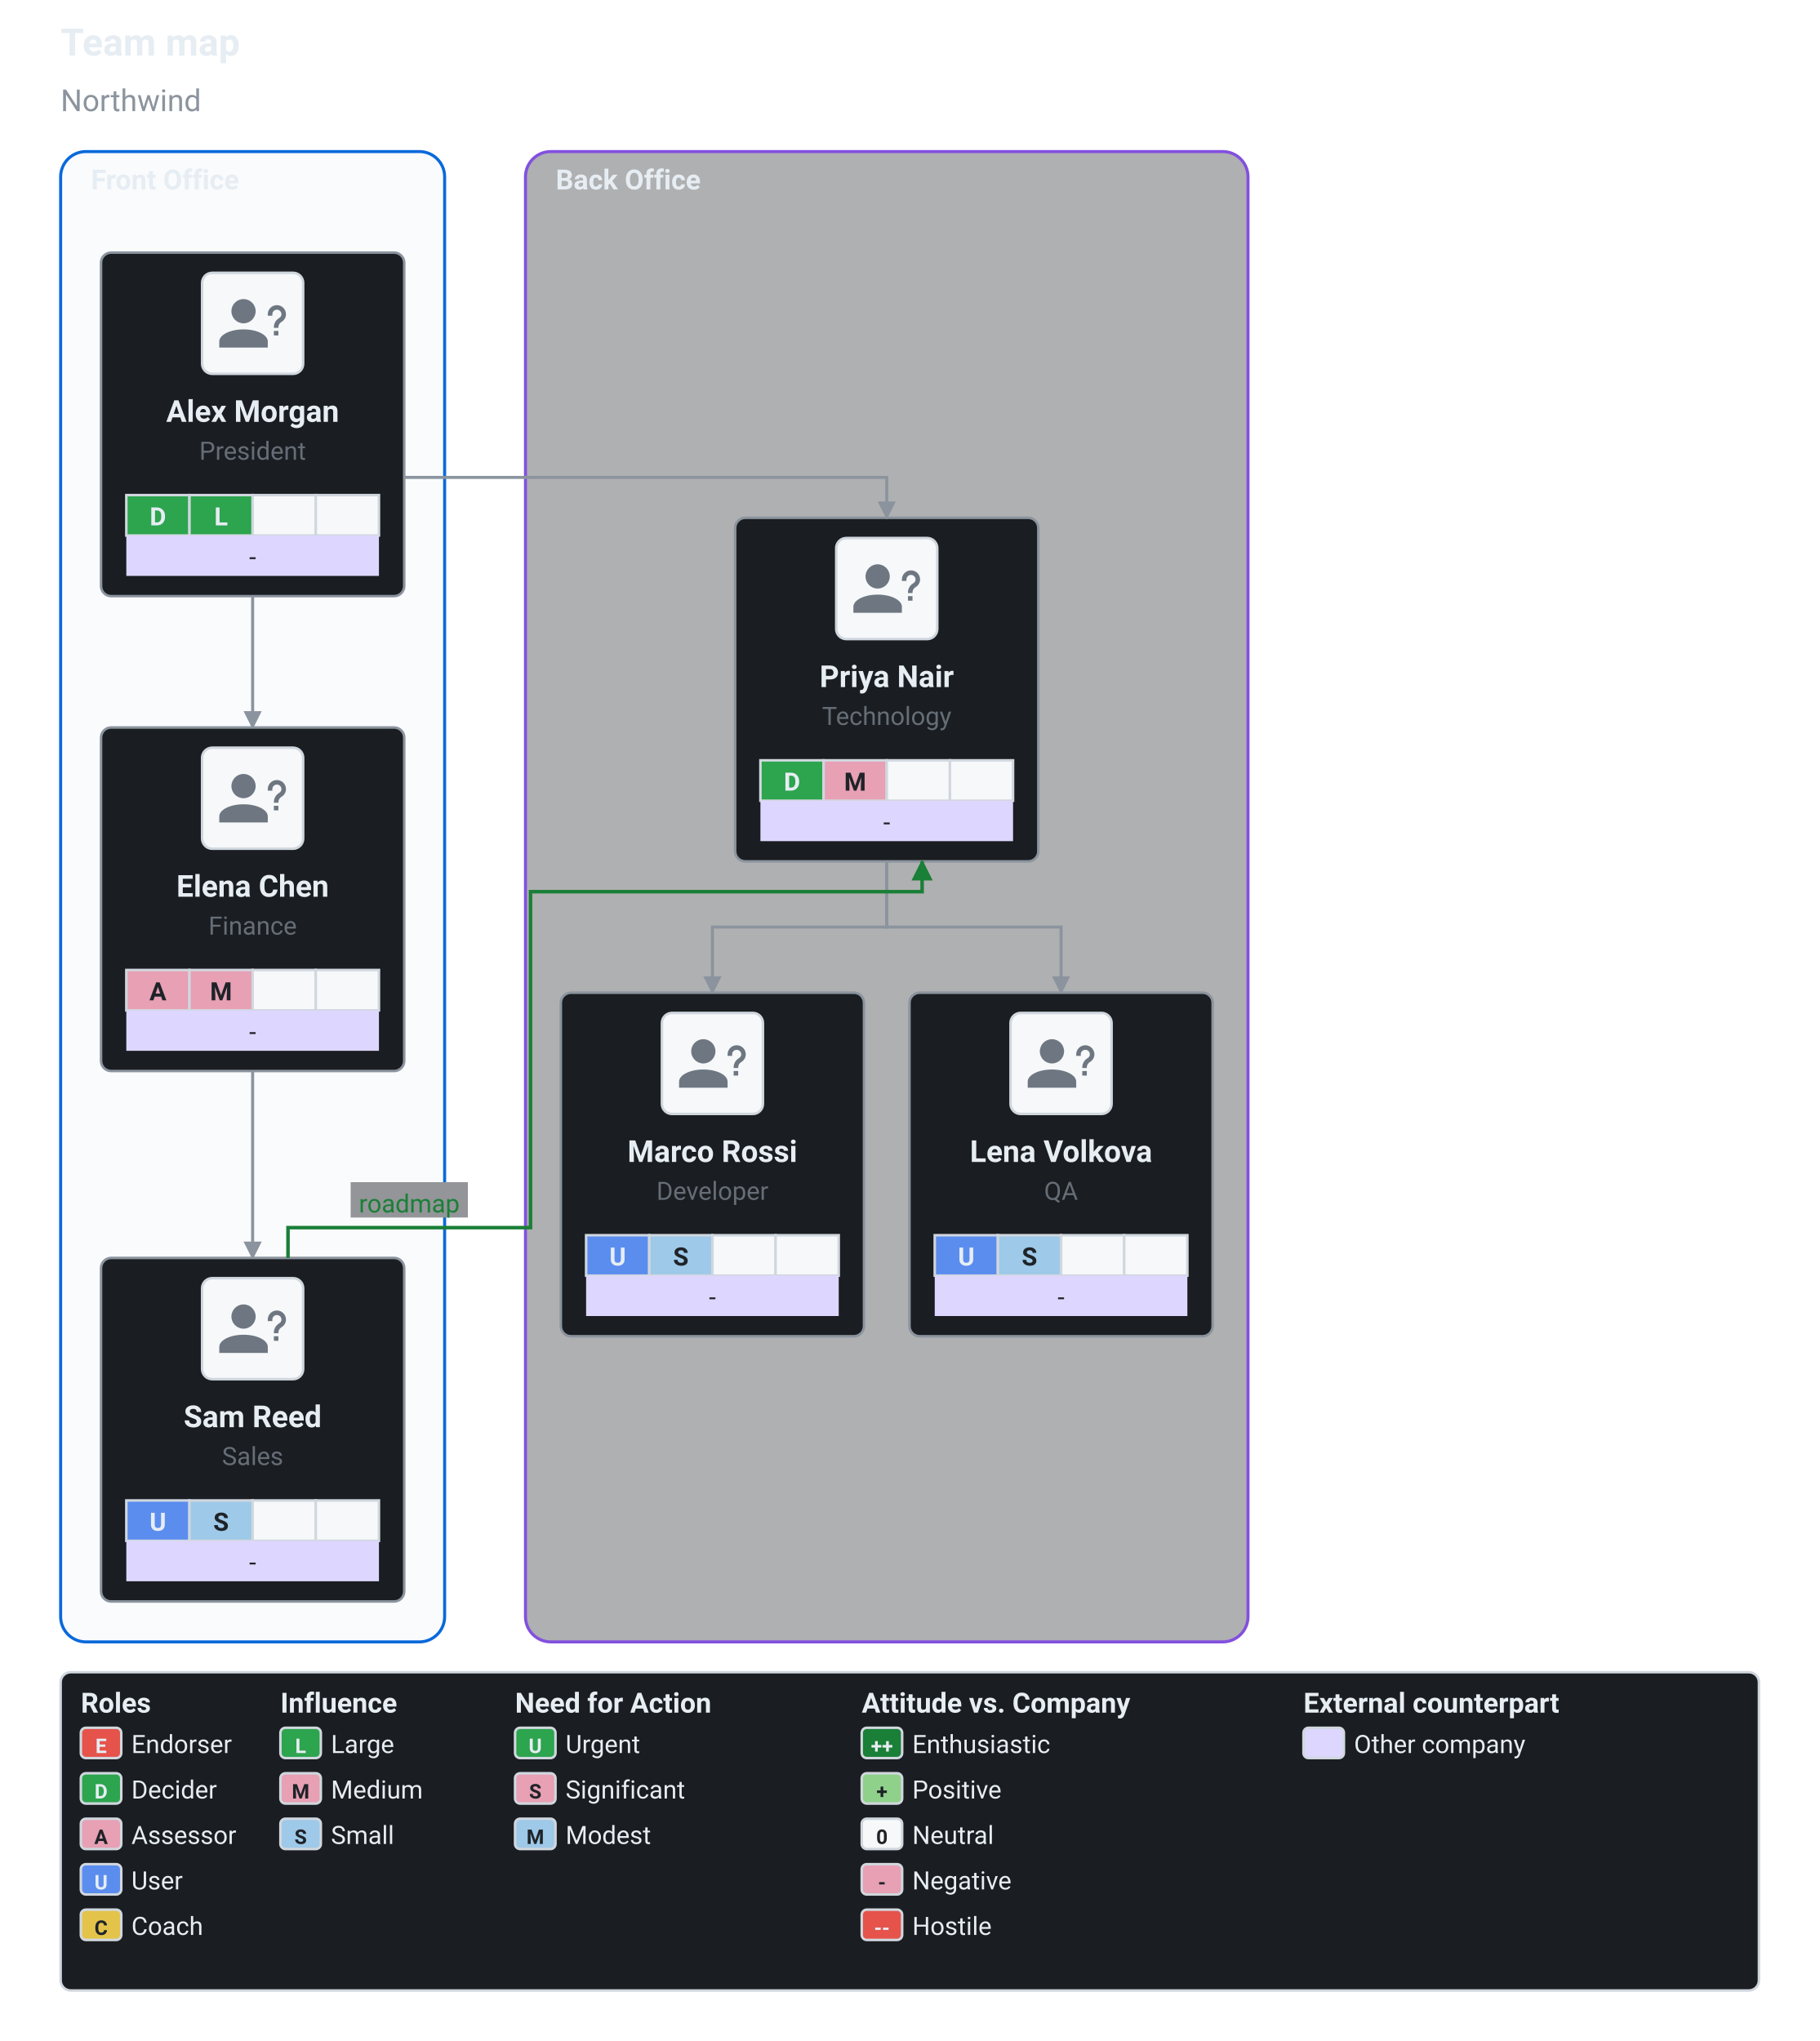
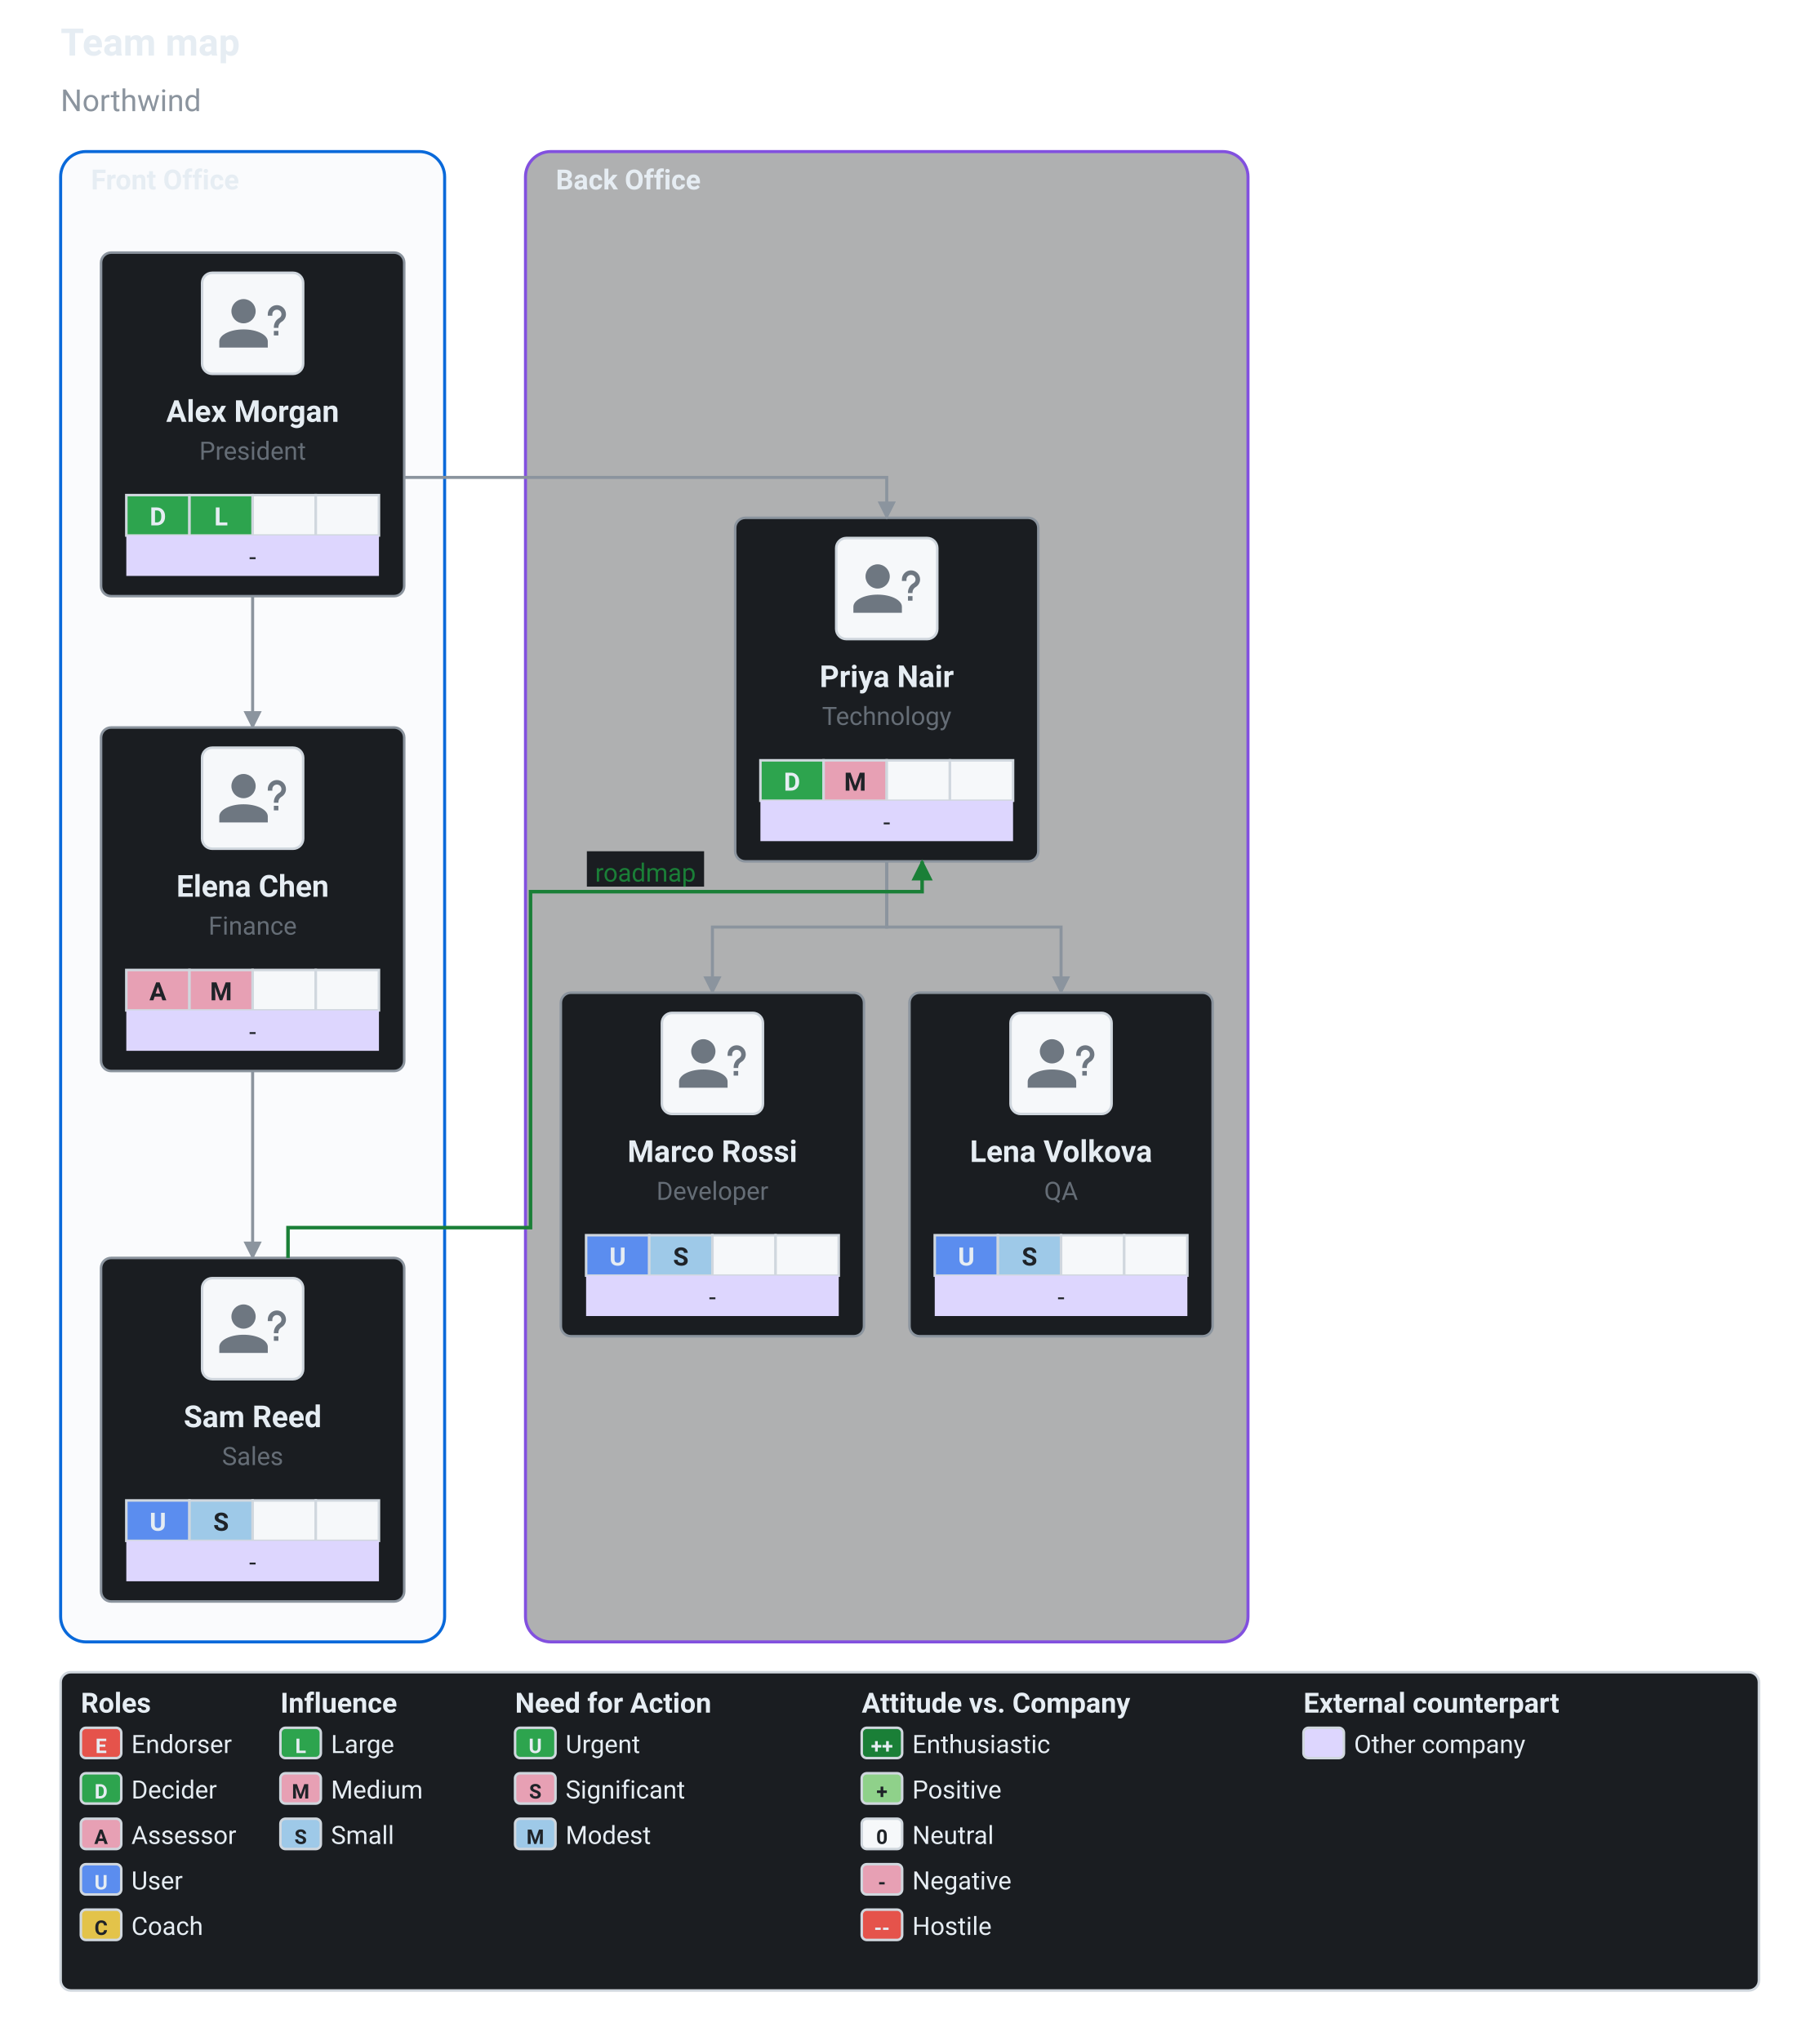
<svg xmlns="http://www.w3.org/2000/svg" viewBox="0 0 720.25 808" width="720.25" height="808" role="img" font-family="system-ui, -apple-system, &quot;Segoe UI&quot;, Roboto, sans-serif">
  <text x="24" y="22" fill="#e6edf3" font-size="15" text-anchor="start" font-weight="700">Team map</text>
  <text x="24" y="44" fill="#8b949e" font-size="12" text-anchor="start">Northwind</text>
  <defs>
    <marker id="ext-pm-report" viewBox="0 0 10 10" refX="9" refY="5" markerWidth="6" markerHeight="6" orient="auto-start-reverse">
      <path d="M 0 0 L 10 5 L 0 10 z" fill="#8b949e" />
    </marker>
  </defs>
  <rect x="24" y="60" width="152" height="590" rx="10" ry="10" fill="#f6f8fa" fill-opacity="0.55" stroke="#0969da" stroke-width="1.2" data-team="powermap" data-team-id="front" />
  <text x="36" y="75" fill="#e6edf3" font-size="11" text-anchor="start" font-weight="600" data-team-label="1">Front Office</text>
  <rect x="208" y="60" width="286" height="590" rx="10" ry="10" fill="#1a1d21" fill-opacity="0.35" stroke="#8250df" stroke-width="1.2" data-team="powermap" data-team-id="back" />
  <text x="220" y="75" fill="#e6edf3" font-size="11" text-anchor="start" font-weight="600" data-team-label="1">Back Office</text>
  <path d="M 100 236 L 100 262 L 100 262 L 100 288" fill="none" stroke="#8b949e" stroke-width="1.2" marker-end="url(#ext-pm-report)" />
  <path d="M 351 341 L 351 367 L 282 367 L 282 393" fill="none" stroke="#8b949e" stroke-width="1.2" marker-end="url(#ext-pm-report)" />
  <path d="M 351 341 L 351 367 L 420 367 L 420 393" fill="none" stroke="#8b949e" stroke-width="1.2" marker-end="url(#ext-pm-report)" />
  <path d="M 100 424 L 100 461 L 100 461 L 100 498" fill="none" stroke="#8b949e" stroke-width="1.2" marker-end="url(#ext-pm-report)" />
  <rect x="40" y="100" width="120" height="136" fill="#1a1d21" stroke="#8b949e" stroke-width="1" rx="4" />
  <rect x="80" y="108" width="40" height="40" fill="#f6f8fa" stroke="#d0d7de" stroke-width="1" rx="4" />
  <g data-avatar="?" transform="translate(85.6 113.6) scale(1.2)">
    <path d="M13 8a4 4 0 0 1-4 4a4 4 0 0 1-4-4a4 4 0 0 1 4-4a4 4 0 0 1 4 4m4 10v2H1v-2c0-2.21 3.58-4 8-4s8 1.79 8 4m3.5-3.5V16H19v-1.5zm-2-5H17V9a3 3 0 0 1 3-3a3 3 0 0 1 3 3c0 .97-.5 1.88-1.29 2.41l-.3.19c-.57.4-.91 1.01-.91 1.7v.2H19v-.2c0-1.19.6-2.3 1.59-2.95l.29-.19c.39-.26.62-.69.62-1.16A1.5 1.5 0 0 0 20 7.5A1.5 1.5 0 0 0 18.5 9z" fill="#6e7781" />
  </g>
  <text x="100" y="167" fill="#e6edf3" font-size="12" text-anchor="middle" font-weight="700">Alex Morgan</text>
  <text x="100" y="182" fill="#656d76" font-size="10" text-anchor="middle">President</text>
  <rect x="50" y="196" width="25" height="16" fill="#2da44e" stroke="#d0d7de" />
  <text x="62.5" y="208" fill="#e6edf3" font-size="10" text-anchor="middle" font-weight="700">D</text>
  <rect x="75" y="196" width="25" height="16" fill="#2da44e" stroke="#d0d7de" />
  <text x="87.5" y="208" fill="#e6edf3" font-size="10" text-anchor="middle" font-weight="700">L</text>
  <rect x="100" y="196" width="25" height="16" fill="#f6f8fa" stroke="#d0d7de" />
  <rect x="125" y="196" width="25" height="16" fill="#f6f8fa" stroke="#d0d7de" />
  <rect x="50" y="212" width="100" height="16" fill="#ddd6fe" />
  <text x="100" y="224" fill="#1f2328" font-size="10" text-anchor="middle">-</text>
  <rect x="40" y="288" width="120" height="136" fill="#1a1d21" stroke="#8b949e" stroke-width="1" rx="4" />
  <rect x="80" y="296" width="40" height="40" fill="#f6f8fa" stroke="#d0d7de" stroke-width="1" rx="4" />
  <g data-avatar="?" transform="translate(85.6 301.6) scale(1.2)">
    <path d="M13 8a4 4 0 0 1-4 4a4 4 0 0 1-4-4a4 4 0 0 1 4-4a4 4 0 0 1 4 4m4 10v2H1v-2c0-2.21 3.58-4 8-4s8 1.79 8 4m3.5-3.5V16H19v-1.5zm-2-5H17V9a3 3 0 0 1 3-3a3 3 0 0 1 3 3c0 .97-.5 1.88-1.29 2.41l-.3.19c-.57.4-.91 1.01-.91 1.7v.2H19v-.2c0-1.19.6-2.3 1.59-2.95l.29-.19c.39-.26.62-.69.62-1.16A1.5 1.5 0 0 0 20 7.5A1.5 1.5 0 0 0 18.5 9z" fill="#6e7781" />
  </g>
  <text x="100" y="355" fill="#e6edf3" font-size="12" text-anchor="middle" font-weight="700">Elena Chen</text>
  <text x="100" y="370" fill="#656d76" font-size="10" text-anchor="middle">Finance</text>
  <rect x="50" y="384" width="25" height="16" fill="#e7a0b4" stroke="#d0d7de" />
  <text x="62.5" y="396" fill="#1f2328" font-size="10" text-anchor="middle" font-weight="700">A</text>
  <rect x="75" y="384" width="25" height="16" fill="#e7a0b4" stroke="#d0d7de" />
  <text x="87.5" y="396" fill="#1f2328" font-size="10" text-anchor="middle" font-weight="700">M</text>
  <rect x="100" y="384" width="25" height="16" fill="#f6f8fa" stroke="#d0d7de" />
  <rect x="125" y="384" width="25" height="16" fill="#f6f8fa" stroke="#d0d7de" />
  <rect x="50" y="400" width="100" height="16" fill="#ddd6fe" />
  <text x="100" y="412" fill="#1f2328" font-size="10" text-anchor="middle">-</text>
  <rect x="40" y="498" width="120" height="136" fill="#1a1d21" stroke="#8b949e" stroke-width="1" rx="4" />
  <rect x="80" y="506" width="40" height="40" fill="#f6f8fa" stroke="#d0d7de" stroke-width="1" rx="4" />
  <g data-avatar="?" transform="translate(85.6 511.6) scale(1.2)">
    <path d="M13 8a4 4 0 0 1-4 4a4 4 0 0 1-4-4a4 4 0 0 1 4-4a4 4 0 0 1 4 4m4 10v2H1v-2c0-2.21 3.58-4 8-4s8 1.79 8 4m3.5-3.5V16H19v-1.5zm-2-5H17V9a3 3 0 0 1 3-3a3 3 0 0 1 3 3c0 .97-.5 1.88-1.29 2.41l-.3.19c-.57.4-.91 1.01-.91 1.7v.2H19v-.2c0-1.19.6-2.3 1.59-2.95l.29-.19c.39-.26.62-.69.62-1.16A1.5 1.5 0 0 0 20 7.5A1.5 1.5 0 0 0 18.5 9z" fill="#6e7781" />
  </g>
  <text x="100" y="565" fill="#e6edf3" font-size="12" text-anchor="middle" font-weight="700">Sam Reed</text>
  <text x="100" y="580" fill="#656d76" font-size="10" text-anchor="middle">Sales</text>
  <rect x="50" y="594" width="25" height="16" fill="#5b8def" stroke="#d0d7de" />
  <text x="62.5" y="606" fill="#e6edf3" font-size="10" text-anchor="middle" font-weight="700">U</text>
  <rect x="75" y="594" width="25" height="16" fill="#9ec9e8" stroke="#d0d7de" />
  <text x="87.5" y="606" fill="#1f2328" font-size="10" text-anchor="middle" font-weight="700">S</text>
  <rect x="100" y="594" width="25" height="16" fill="#f6f8fa" stroke="#d0d7de" />
  <rect x="125" y="594" width="25" height="16" fill="#f6f8fa" stroke="#d0d7de" />
  <rect x="50" y="610" width="100" height="16" fill="#ddd6fe" />
  <text x="100" y="622" fill="#1f2328" font-size="10" text-anchor="middle">-</text>
  <rect x="291" y="205" width="120" height="136" fill="#1a1d21" stroke="#8b949e" stroke-width="1" rx="4" />
  <rect x="331" y="213" width="40" height="40" fill="#f6f8fa" stroke="#d0d7de" stroke-width="1" rx="4" />
  <g data-avatar="?" transform="translate(336.6 218.6) scale(1.2)">
    <path d="M13 8a4 4 0 0 1-4 4a4 4 0 0 1-4-4a4 4 0 0 1 4-4a4 4 0 0 1 4 4m4 10v2H1v-2c0-2.21 3.58-4 8-4s8 1.79 8 4m3.5-3.5V16H19v-1.5zm-2-5H17V9a3 3 0 0 1 3-3a3 3 0 0 1 3 3c0 .97-.5 1.88-1.29 2.41l-.3.19c-.57.4-.91 1.01-.91 1.7v.2H19v-.2c0-1.19.6-2.3 1.59-2.95l.29-.19c.39-.26.62-.69.62-1.16A1.5 1.5 0 0 0 20 7.5A1.5 1.5 0 0 0 18.5 9z" fill="#6e7781" />
  </g>
  <text x="351" y="272" fill="#e6edf3" font-size="12" text-anchor="middle" font-weight="700">Priya Nair</text>
  <text x="351" y="287" fill="#656d76" font-size="10" text-anchor="middle">Technology</text>
  <rect x="301" y="301" width="25" height="16" fill="#2da44e" stroke="#d0d7de" />
  <text x="313.5" y="313" fill="#e6edf3" font-size="10" text-anchor="middle" font-weight="700">D</text>
  <rect x="326" y="301" width="25" height="16" fill="#e7a0b4" stroke="#d0d7de" />
  <text x="338.5" y="313" fill="#1f2328" font-size="10" text-anchor="middle" font-weight="700">M</text>
  <rect x="351" y="301" width="25" height="16" fill="#f6f8fa" stroke="#d0d7de" />
  <rect x="376" y="301" width="25" height="16" fill="#f6f8fa" stroke="#d0d7de" />
  <rect x="301" y="317" width="100" height="16" fill="#ddd6fe" />
  <text x="351" y="329" fill="#1f2328" font-size="10" text-anchor="middle">-</text>
  <rect x="222" y="393" width="120" height="136" fill="#1a1d21" stroke="#8b949e" stroke-width="1" rx="4" />
  <rect x="262" y="401" width="40" height="40" fill="#f6f8fa" stroke="#d0d7de" stroke-width="1" rx="4" />
  <g data-avatar="?" transform="translate(267.6 406.6) scale(1.2)">
    <path d="M13 8a4 4 0 0 1-4 4a4 4 0 0 1-4-4a4 4 0 0 1 4-4a4 4 0 0 1 4 4m4 10v2H1v-2c0-2.21 3.58-4 8-4s8 1.79 8 4m3.5-3.5V16H19v-1.5zm-2-5H17V9a3 3 0 0 1 3-3a3 3 0 0 1 3 3c0 .97-.5 1.88-1.29 2.41l-.3.19c-.57.4-.91 1.01-.91 1.7v.2H19v-.2c0-1.19.6-2.3 1.59-2.95l.29-.19c.39-.26.62-.69.62-1.16A1.5 1.5 0 0 0 20 7.5A1.5 1.5 0 0 0 18.5 9z" fill="#6e7781" />
  </g>
  <text x="282" y="460" fill="#e6edf3" font-size="12" text-anchor="middle" font-weight="700">Marco Rossi</text>
  <text x="282" y="475" fill="#656d76" font-size="10" text-anchor="middle">Developer</text>
  <rect x="232" y="489" width="25" height="16" fill="#5b8def" stroke="#d0d7de" />
  <text x="244.5" y="501" fill="#e6edf3" font-size="10" text-anchor="middle" font-weight="700">U</text>
  <rect x="257" y="489" width="25" height="16" fill="#9ec9e8" stroke="#d0d7de" />
  <text x="269.5" y="501" fill="#1f2328" font-size="10" text-anchor="middle" font-weight="700">S</text>
  <rect x="282" y="489" width="25" height="16" fill="#f6f8fa" stroke="#d0d7de" />
  <rect x="307" y="489" width="25" height="16" fill="#f6f8fa" stroke="#d0d7de" />
  <rect x="232" y="505" width="100" height="16" fill="#ddd6fe" />
  <text x="282" y="517" fill="#1f2328" font-size="10" text-anchor="middle">-</text>
  <rect x="360" y="393" width="120" height="136" fill="#1a1d21" stroke="#8b949e" stroke-width="1" rx="4" />
  <rect x="400" y="401" width="40" height="40" fill="#f6f8fa" stroke="#d0d7de" stroke-width="1" rx="4" />
  <g data-avatar="?" transform="translate(405.6 406.6) scale(1.2)">
    <path d="M13 8a4 4 0 0 1-4 4a4 4 0 0 1-4-4a4 4 0 0 1 4-4a4 4 0 0 1 4 4m4 10v2H1v-2c0-2.21 3.58-4 8-4s8 1.79 8 4m3.5-3.5V16H19v-1.5zm-2-5H17V9a3 3 0 0 1 3-3a3 3 0 0 1 3 3c0 .97-.5 1.88-1.29 2.41l-.3.19c-.57.4-.91 1.01-.91 1.7v.2H19v-.2c0-1.19.6-2.3 1.59-2.95l.29-.19c.39-.26.62-.69.62-1.16A1.5 1.5 0 0 0 20 7.5A1.5 1.5 0 0 0 18.5 9z" fill="#6e7781" />
  </g>
  <text x="420" y="460" fill="#e6edf3" font-size="12" text-anchor="middle" font-weight="700">Lena Volkova</text>
  <text x="420" y="475" fill="#656d76" font-size="10" text-anchor="middle">QA</text>
  <rect x="370" y="489" width="25" height="16" fill="#5b8def" stroke="#d0d7de" />
  <text x="382.5" y="501" fill="#e6edf3" font-size="10" text-anchor="middle" font-weight="700">U</text>
  <rect x="395" y="489" width="25" height="16" fill="#9ec9e8" stroke="#d0d7de" />
  <text x="407.5" y="501" fill="#1f2328" font-size="10" text-anchor="middle" font-weight="700">S</text>
  <rect x="420" y="489" width="25" height="16" fill="#f6f8fa" stroke="#d0d7de" />
  <rect x="445" y="489" width="25" height="16" fill="#f6f8fa" stroke="#d0d7de" />
  <rect x="370" y="505" width="100" height="16" fill="#ddd6fe" />
  <text x="420" y="517" fill="#1f2328" font-size="10" text-anchor="middle">-</text>
  <defs>
    <marker id="ext-pm-link-0" viewBox="0 0 10 10" refX="9" refY="5" markerWidth="6" markerHeight="6" orient="auto-start-reverse">
      <path d="M 0 0 L 10 5 L 0 10 z" fill="#8b949e" />
    </marker>
  </defs>
  <path d="M 160 189 L 351 189 L 351 205" fill="none" stroke="#8b949e" stroke-width="1.2" marker-end="url(#ext-pm-link-0)" />
  <defs>
    <marker id="ext-pm-link-1" viewBox="0 0 10 10" refX="9" refY="5" markerWidth="6" markerHeight="6" orient="auto-start-reverse">
      <path d="M 0 0 L 10 5 L 0 10 z" fill="#1a7f37" />
    </marker>
  </defs>
  <path d="M 114 498 L 114 486 L 210 486 L 210 353 L 365 353 L 365 341" fill="none" stroke="#1a7f37" stroke-width="1.4" marker-end="url(#ext-pm-link-1)" />
-   <rect x="138.8" y="468" width="46.4" height="14" fill="#939598" stroke="none" data-label-plate="1" />
-   <text x="162" y="480" fill="#1a7f37" font-size="10" text-anchor="middle" data-edge-label="1">roadmap</text>
+   <rect x="232.3" y="337" width="46.4" height="14" fill="#1a1d21" stroke="none" data-label-plate="1" />
+   <text x="255.5" y="349" fill="#1a7f37" font-size="10" text-anchor="middle" data-edge-label="1">roadmap</text>
  <rect x="24" y="662" width="672.25" height="126" fill="#1a1d21" stroke="#d0d7de" stroke-width="1" rx="4" data-legend="powermap" />
  <text x="32" y="678" fill="#e6edf3" font-size="11" text-anchor="start" font-weight="700">Roles</text>
  <rect x="32" y="684" width="16" height="12" fill="#e5534b" stroke="#d0d7de" rx="2" />
  <text x="40" y="694" fill="#e6edf3" font-size="8" text-anchor="middle" font-weight="700">E</text>
  <text x="52" y="694" fill="#e6edf3" font-size="10" text-anchor="start">Endorser</text>
  <rect x="32" y="702" width="16" height="12" fill="#2da44e" stroke="#d0d7de" rx="2" />
  <text x="40" y="712" fill="#e6edf3" font-size="8" text-anchor="middle" font-weight="700">D</text>
  <text x="52" y="712" fill="#e6edf3" font-size="10" text-anchor="start">Decider</text>
  <rect x="32" y="720" width="16" height="12" fill="#e7a0b4" stroke="#d0d7de" rx="2" />
  <text x="40" y="730" fill="#1f2328" font-size="8" text-anchor="middle" font-weight="700">A</text>
  <text x="52" y="730" fill="#e6edf3" font-size="10" text-anchor="start">Assessor</text>
  <rect x="32" y="738" width="16" height="12" fill="#5b8def" stroke="#d0d7de" rx="2" />
  <text x="40" y="748" fill="#e6edf3" font-size="8" text-anchor="middle" font-weight="700">U</text>
  <text x="52" y="748" fill="#e6edf3" font-size="10" text-anchor="start">User</text>
  <rect x="32" y="756" width="16" height="12" fill="#e3c34a" stroke="#d0d7de" rx="2" />
  <text x="40" y="766" fill="#1f2328" font-size="8" text-anchor="middle" font-weight="700">C</text>
  <text x="52" y="766" fill="#e6edf3" font-size="10" text-anchor="start">Coach</text>
  <text x="111" y="678" fill="#e6edf3" font-size="11" text-anchor="start" font-weight="700">Influence</text>
  <rect x="111" y="684" width="16" height="12" fill="#2da44e" stroke="#d0d7de" rx="2" />
  <text x="119" y="694" fill="#e6edf3" font-size="8" text-anchor="middle" font-weight="700">L</text>
  <text x="131" y="694" fill="#e6edf3" font-size="10" text-anchor="start">Large</text>
  <rect x="111" y="702" width="16" height="12" fill="#e7a0b4" stroke="#d0d7de" rx="2" />
  <text x="119" y="712" fill="#1f2328" font-size="8" text-anchor="middle" font-weight="700">M</text>
  <text x="131" y="712" fill="#e6edf3" font-size="10" text-anchor="start">Medium</text>
  <rect x="111" y="720" width="16" height="12" fill="#9ec9e8" stroke="#d0d7de" rx="2" />
  <text x="119" y="730" fill="#1f2328" font-size="8" text-anchor="middle" font-weight="700">S</text>
  <text x="131" y="730" fill="#e6edf3" font-size="10" text-anchor="start">Small</text>
  <text x="203.88" y="678" fill="#e6edf3" font-size="11" text-anchor="start" font-weight="700">Need for Action</text>
  <rect x="203.88" y="684" width="16" height="12" fill="#2da44e" stroke="#d0d7de" rx="2" />
  <text x="211.88" y="694" fill="#e6edf3" font-size="8" text-anchor="middle" font-weight="700">U</text>
  <text x="223.88" y="694" fill="#e6edf3" font-size="10" text-anchor="start">Urgent</text>
  <rect x="203.88" y="702" width="16" height="12" fill="#e7a0b4" stroke="#d0d7de" rx="2" />
  <text x="211.88" y="712" fill="#1f2328" font-size="8" text-anchor="middle" font-weight="700">S</text>
  <text x="223.88" y="712" fill="#e6edf3" font-size="10" text-anchor="start">Significant</text>
  <rect x="203.88" y="720" width="16" height="12" fill="#9ec9e8" stroke="#d0d7de" rx="2" />
  <text x="211.88" y="730" fill="#1f2328" font-size="8" text-anchor="middle" font-weight="700">M</text>
  <text x="223.88" y="730" fill="#e6edf3" font-size="10" text-anchor="start">Modest</text>
  <text x="341.1" y="678" fill="#e6edf3" font-size="11" text-anchor="start" font-weight="700">Attitude vs. Company</text>
  <rect x="341.1" y="684" width="16" height="12" fill="#1a7f37" stroke="#d0d7de" rx="2" />
  <text x="349.1" y="694" fill="#e6edf3" font-size="8" text-anchor="middle" font-weight="700">++</text>
  <text x="361.1" y="694" fill="#e6edf3" font-size="10" text-anchor="start">Enthusiastic</text>
  <rect x="341.1" y="702" width="16" height="12" fill="#8fd18a" stroke="#d0d7de" rx="2" />
  <text x="349.1" y="712" fill="#1f2328" font-size="8" text-anchor="middle" font-weight="700">+</text>
  <text x="361.1" y="712" fill="#e6edf3" font-size="10" text-anchor="start">Positive</text>
  <rect x="341.1" y="720" width="16" height="12" fill="#f6f8fa" stroke="#d0d7de" rx="2" />
  <text x="349.1" y="730" fill="#1f2328" font-size="8" text-anchor="middle" font-weight="700">0</text>
  <text x="361.1" y="730" fill="#e6edf3" font-size="10" text-anchor="start">Neutral</text>
  <rect x="341.1" y="738" width="16" height="12" fill="#e7a0b4" stroke="#d0d7de" rx="2" />
  <text x="349.1" y="748" fill="#1f2328" font-size="8" text-anchor="middle" font-weight="700">-</text>
  <text x="361.1" y="748" fill="#e6edf3" font-size="10" text-anchor="start">Negative</text>
  <rect x="341.1" y="756" width="16" height="12" fill="#e5534b" stroke="#d0d7de" rx="2" />
  <text x="349.1" y="766" fill="#e6edf3" font-size="8" text-anchor="middle" font-weight="700">--</text>
  <text x="361.1" y="766" fill="#e6edf3" font-size="10" text-anchor="start">Hostile</text>
  <text x="515.96" y="678" fill="#e6edf3" font-size="11" text-anchor="start" font-weight="700">External counterpart</text>
  <rect x="515.96" y="684" width="16" height="12" fill="#ddd6fe" stroke="#d0d7de" rx="2" />
  <text x="535.96" y="694" fill="#e6edf3" font-size="10" text-anchor="start">Other company</text>
</svg>
